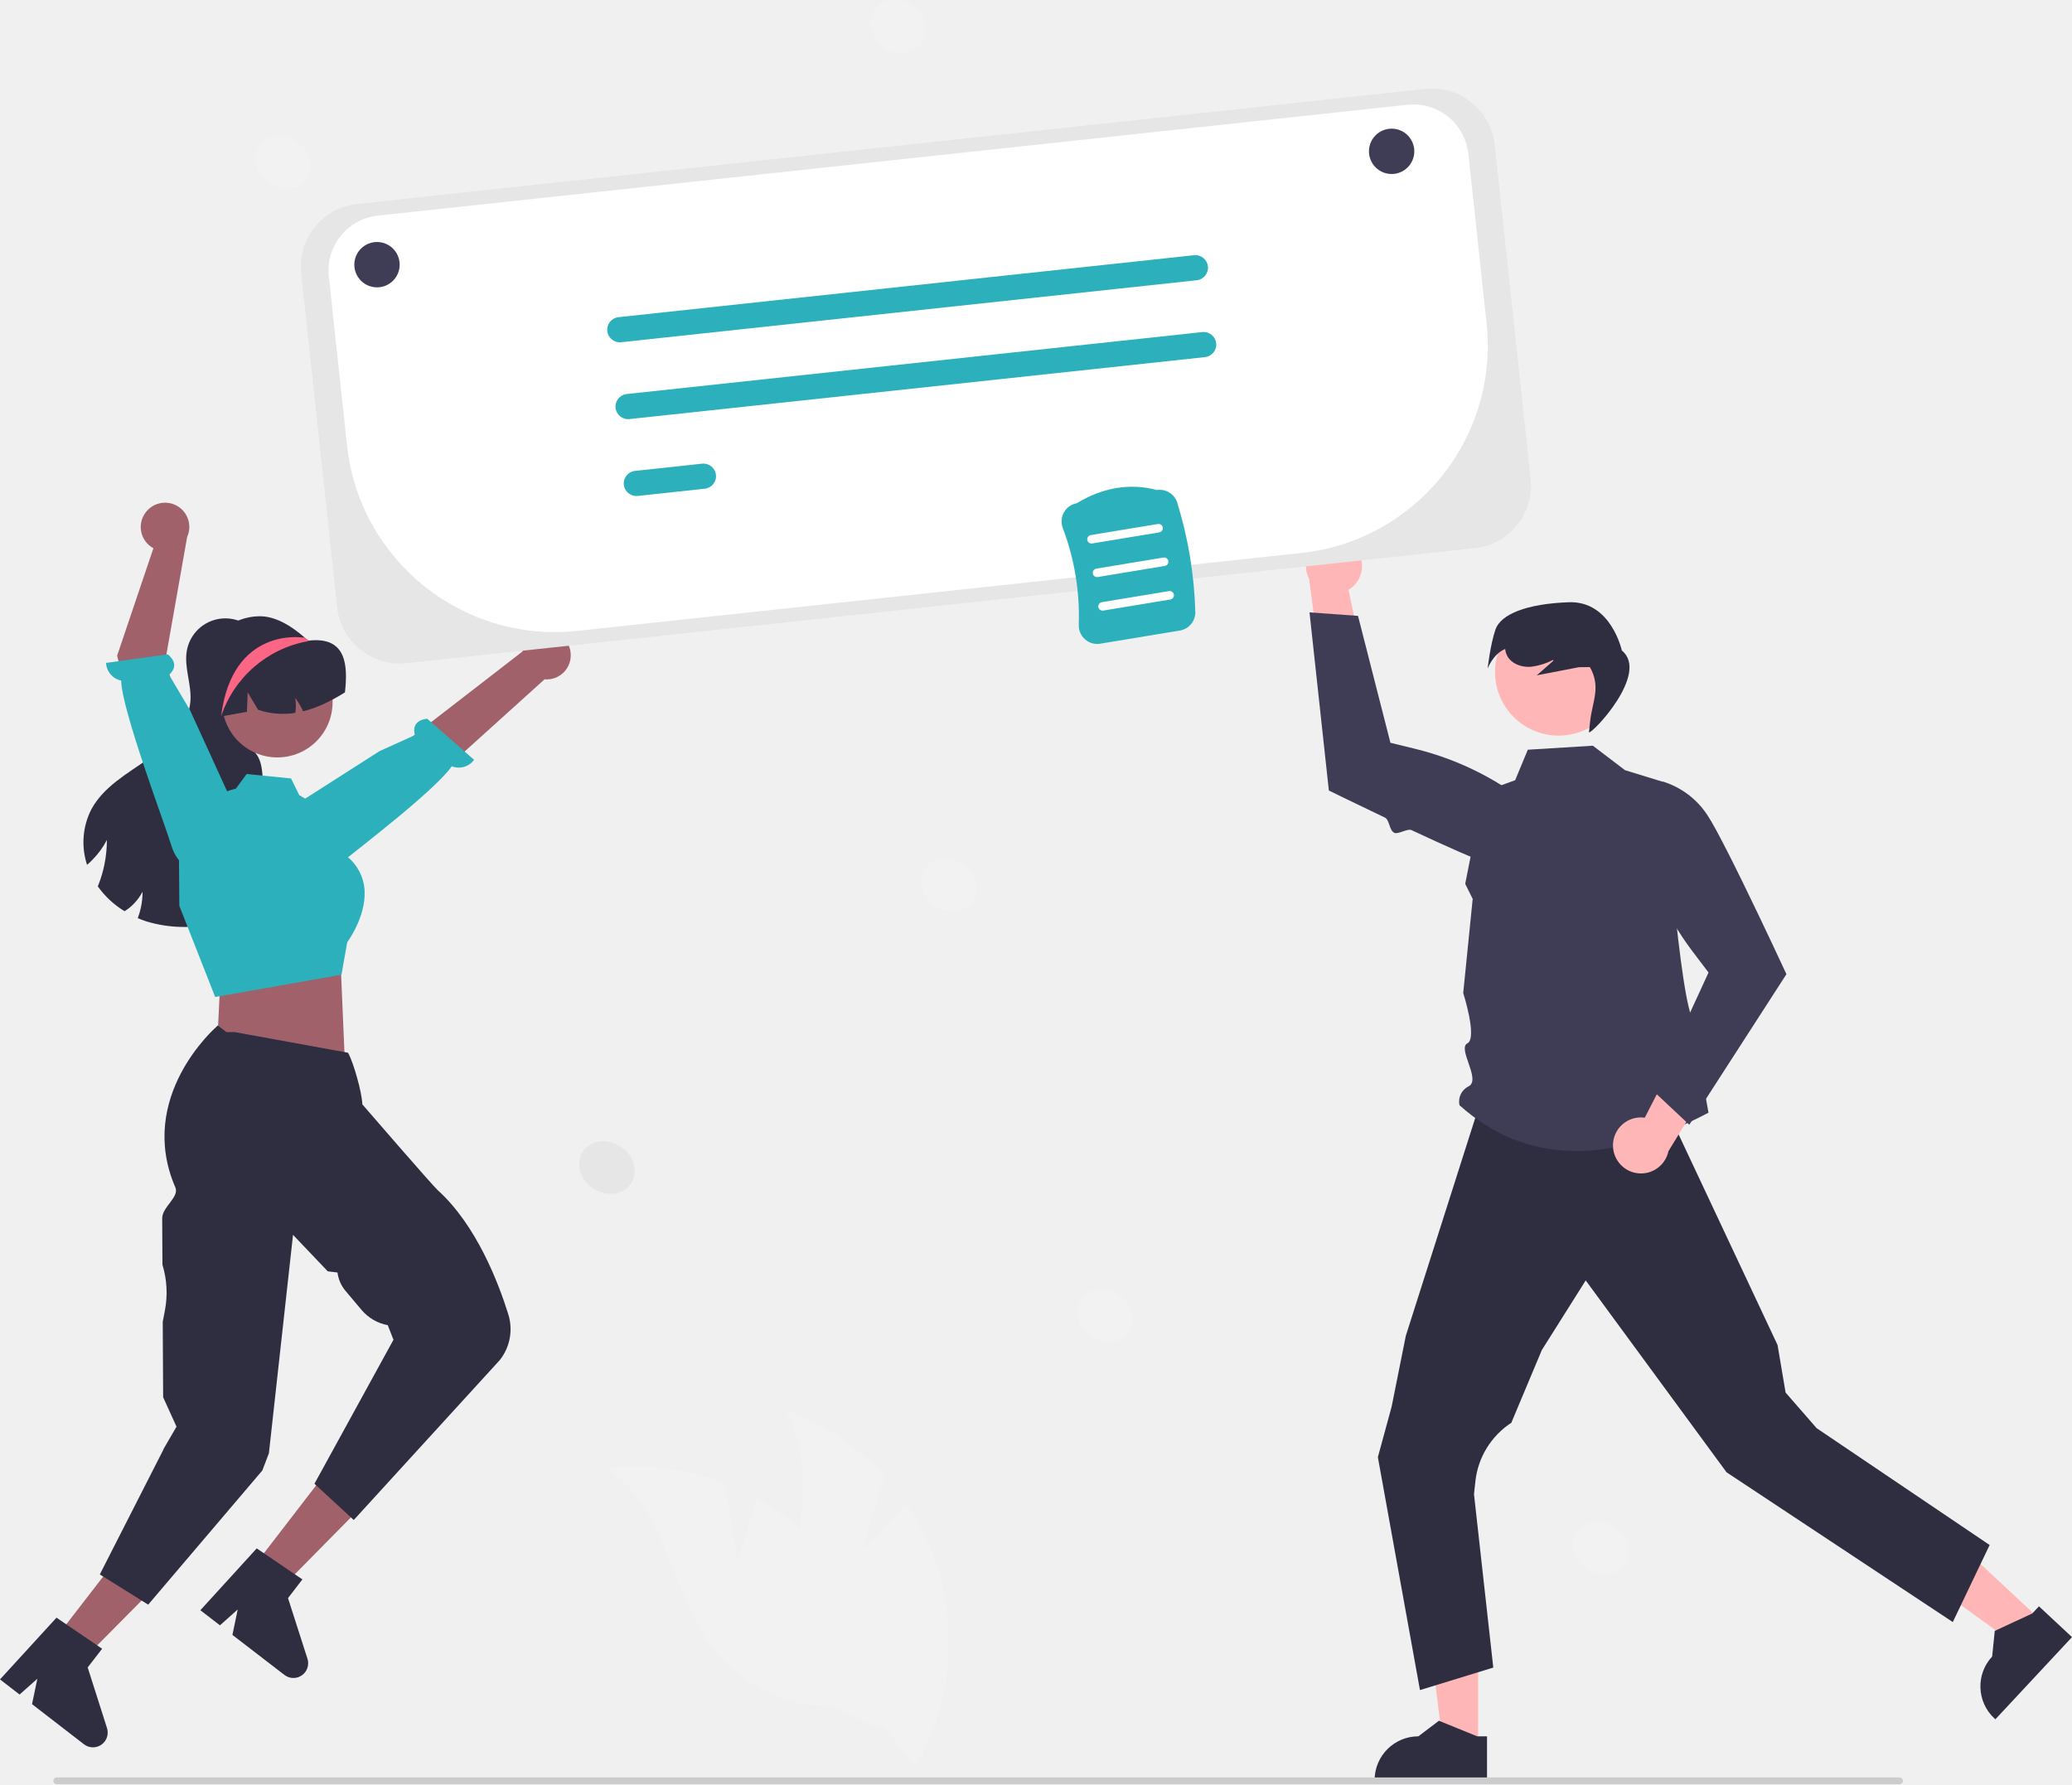
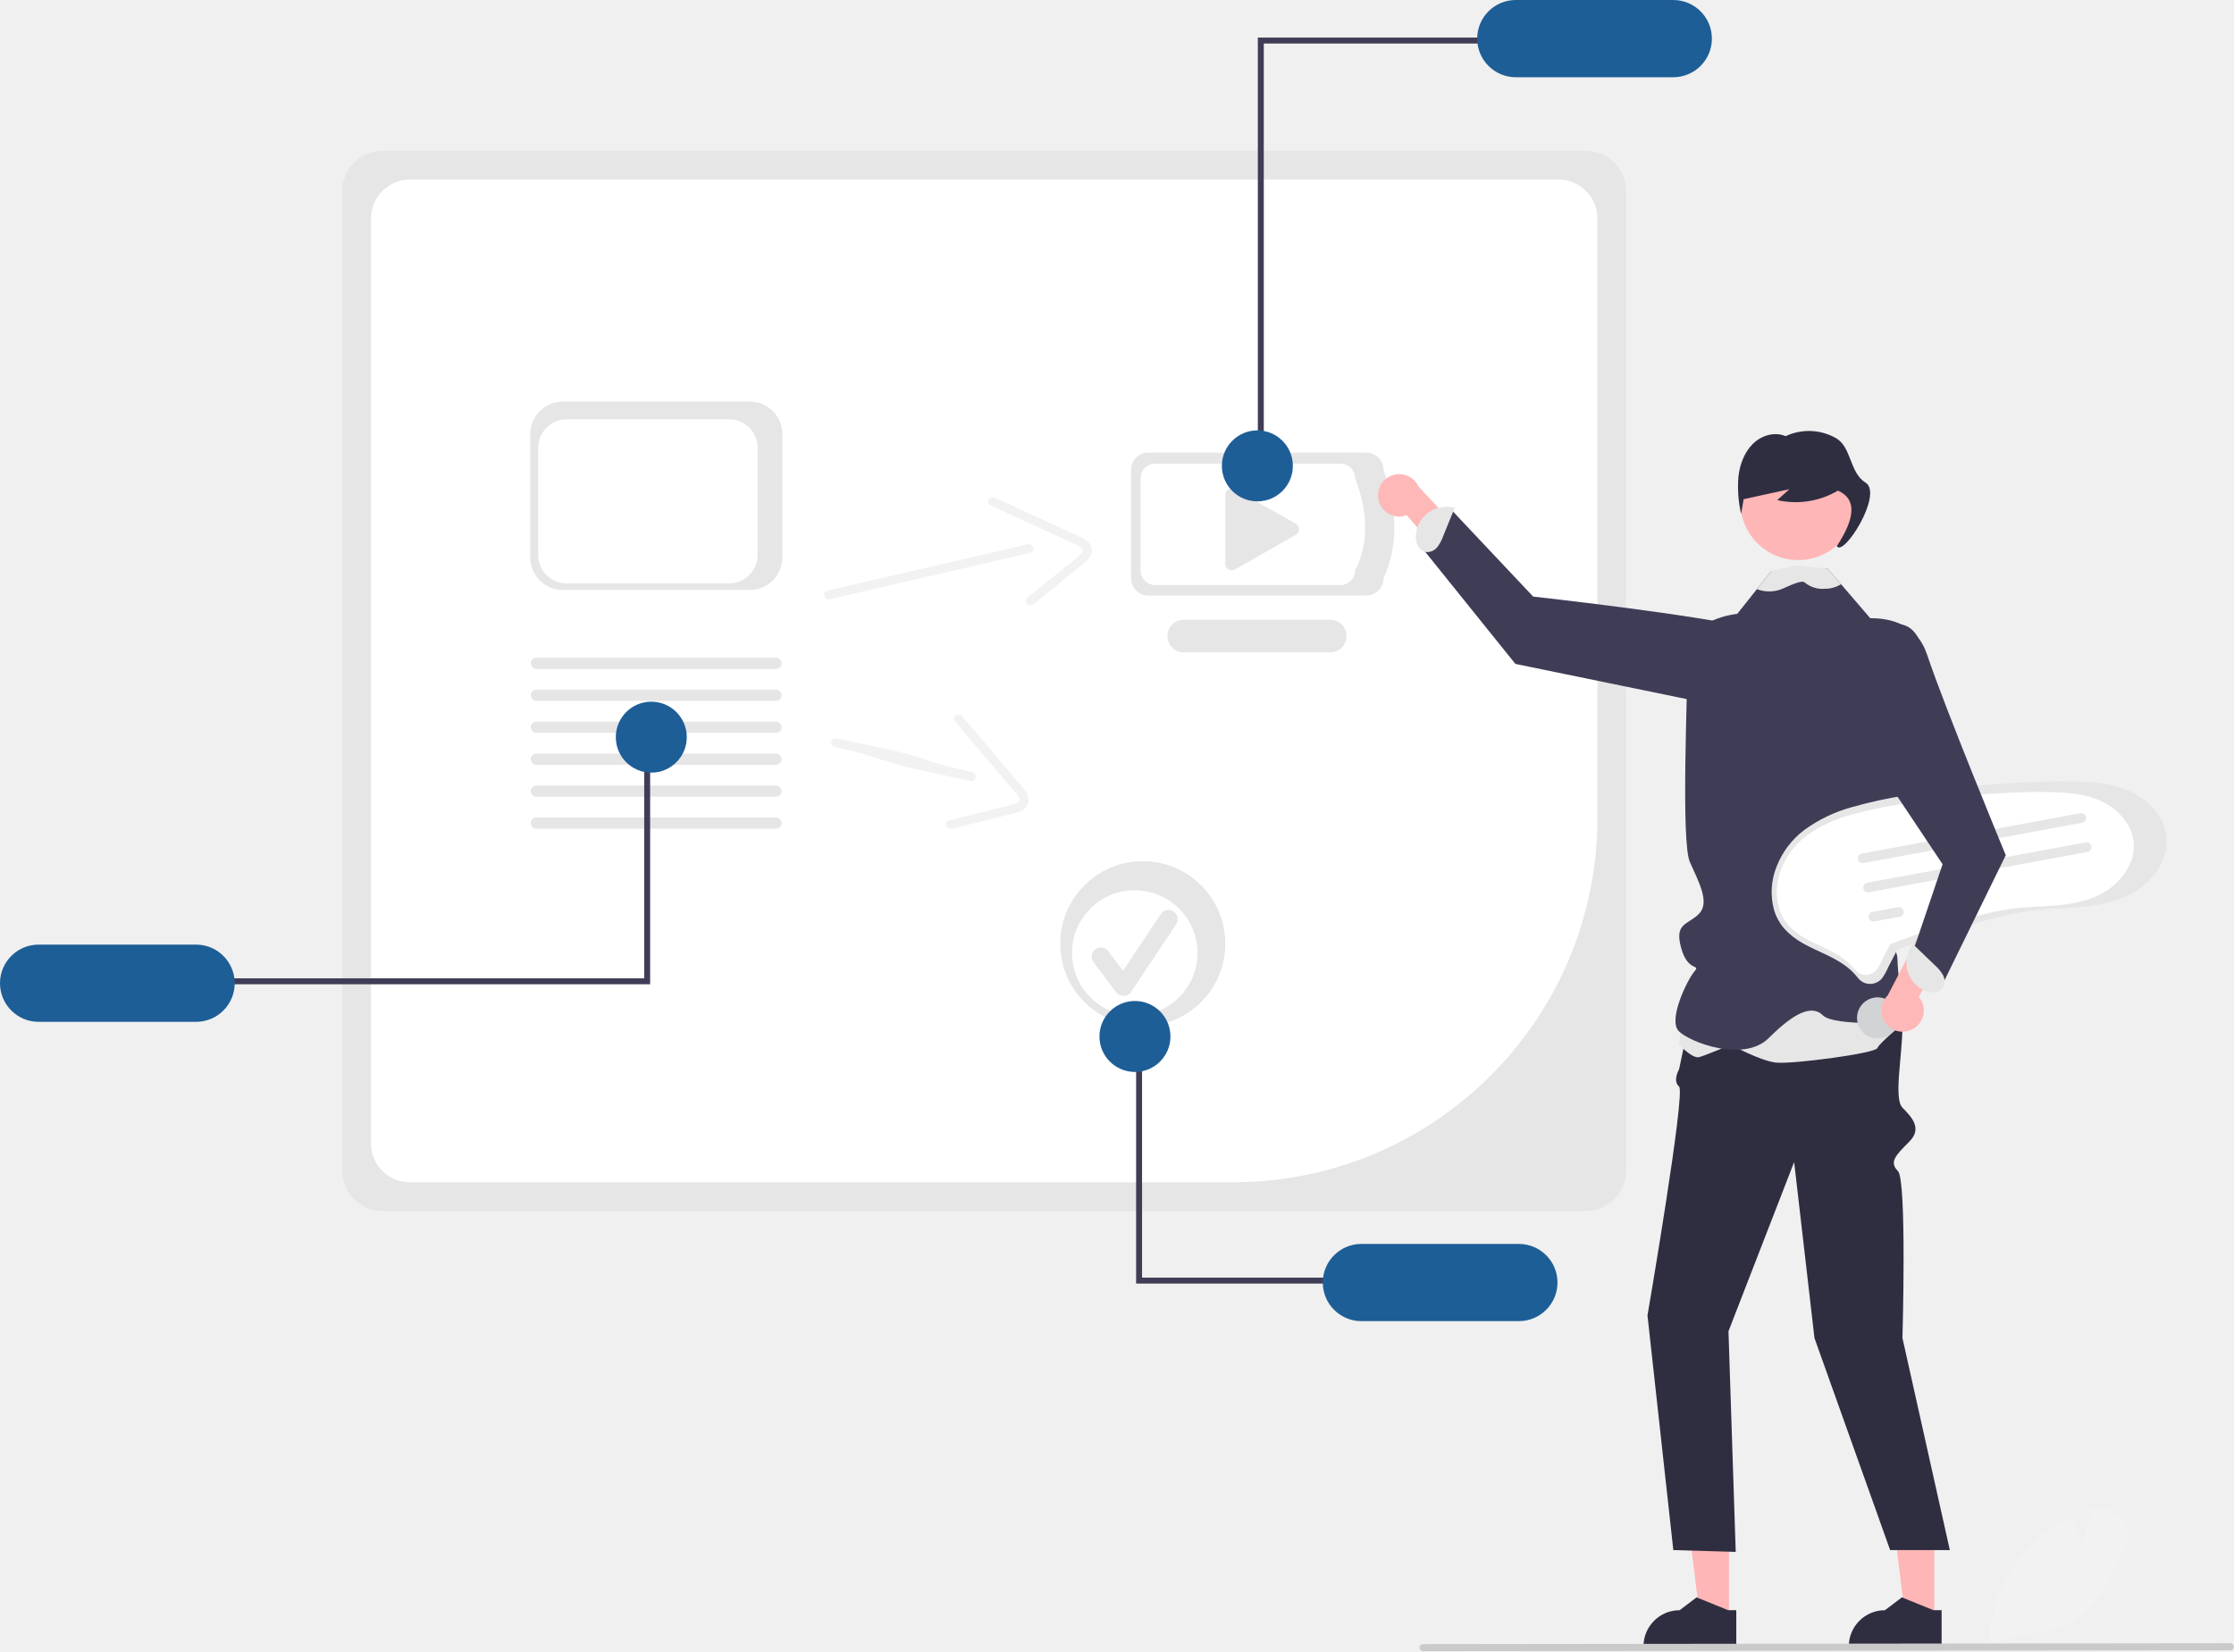
- <svg xmlns="http://www.w3.org/2000/svg" id="currentIllo" data-name="Layer 1" width="731.077" height="629.614" viewBox="0 0 731.077 629.614" class="injected-svg DownloadModal__ImageFile-sc-p17csy-5 iIfSkb grid_media">
-   <path d="M538.567,682.174l7.985-26.005A87.77,87.77,0,0,0,511.468,632.663c13.124,21.743.407,50.108,5.706,74.946a52.794,52.794,0,0,0,28.277,35.978l12.117,15.014a88.466,88.466,0,0,0,6.502-73.787,85.453,85.453,0,0,0-9.894-19.018C546.976,674.261,538.567,682.174,538.567,682.174Z" transform="translate(-234.4615 -135.193)" fill="#f2f2f2" />
-   <path d="M494.662,685.496,490.211,658.66a87.77,87.77,0,0,0-41.885-5.392c21.444,13.608,22.711,44.667,38.532,64.535A52.794,52.794,0,0,0,528.213,737.394l17.541,8.034a88.466,88.466,0,0,0-27.088-68.942,85.453,85.453,0,0,0-17.337-12.609C498.659,674.664,494.662,685.496,494.662,685.496Z" transform="translate(-234.4615 -135.193)" fill="#f2f2f2" />
-   <polygon points="521.537 616.734 509.237 616.733 503.386 569.293 521.539 569.294 521.537 616.734" fill="#ffb6b6" />
-   <path d="M759.135,763.849l-39.658-.001v-.502a15.437,15.437,0,0,1,15.436-15.436h.001l7.244-5.496,13.516,5.497,3.462 0Z" transform="translate(-234.4615 -135.193)" fill="#2f2e41" />
-   <polygon points="720.217 571.872 711.831 580.869 673.137 552.804 685.514 539.526 720.217 571.872" fill="#ffb6b6" />
-   <path d="M965.538,712.899l-27.04,29.01-.367-.342a15.437,15.437,0,0,1-.768-21.816l.001-.001.919-9.046,13.236-6.14,2.36-2.532Z" transform="translate(-234.4615 -135.193)" fill="#2f2e41" />
-   <path d="M936.479,680.403l-13,27.189L843.65,654.738l-11.613-15.823-38.079-51.882-15.479,24.561-10.771,25.675,0,0a28.302,28.302,0,0,0-12.675,20.654l-.493,4.546,6.806,61.182-25.868,7.943-14.856-82.19,4.856-17.81,5-25,25.174-79h67.364l38.638,82.242,2.824,16.758,10.955,12.573Z" transform="translate(-234.4615 -135.193)" fill="#2f2e41" />
-   <path d="M796.483,398.341l11.34,8.635,13.676,4.203s5.654,79.528,10.748,84.623.5,5.231,1.524,11.849,3.512,20.184,3.512,20.184c-34.387,18.203-64.032,18.691-87.845-2.609a5.931,5.931,0,0,1,3.236-6.695c4.432-2.352-4.086-13.328-.464-15.163s-1.472-17.755-1.472-17.755l3.342-33.216-2.64-5.31,6.443-32.489,11.18-4.083,4.466-10.76Z" transform="translate(-234.4615 -135.193)" fill="#3f3d56" />
-   <path d="M803.587,539.69a9.83,9.83,0,0,1,11.207-10.08l15.982-31.064,8.904,15.82L823.139,541.439a9.884,9.884,0,0,1-19.551-1.749Z" transform="translate(-234.4615 -135.193)" fill="#ffb6b6" />
-   <path d="M830.502,532.091l34.278-53.127-.113-.244c-.129-.28-7.892-17.045-15.413-32.4-1.158-2.365-2.311-4.696-3.429-6.928q-.724-1.445-1.426-2.83c-3.159-6.228-5.919-11.375-7.566-13.82a29.015,29.015,0,0,0-15.375-11.664l-.159-.041-.151.063a14.724,14.724,0,0,0-8.763,16.198,104.296,104.296,0,0,0,19.353,43.755l5.557,7.325-19.312,41.985Z" transform="translate(-234.4615 -135.193)" fill="#3f3d56" />
-   <path d="M712.628,328.445a9.83,9.83,0,0,1-2.359,14.888l7.146,34.195-16.879-6.683-4.198-31.448A9.884,9.884,0,0,1,712.628,328.445Z" transform="translate(-234.4615 -135.193)" fill="#ffb6b6" />
-   <path d="M696.505,351.296l6.826,62.857.242.119c.199.098,8.847,4.339,19.461,9.391,1.791.852,1.534,4.543,3.405,5.426,1.289.608,4.693-1.597,5.996-.988,11.602,5.426,23.334,10.702,28.01,12.131a29.015,29.015,0,0,0,19.289-.621l.149-.068.078-.144a14.724,14.724,0,0,0-3.392-18.101A104.296,104.296,0,0,0,733.982,399.492l-8.929-2.191-11.436-44.776Z" transform="translate(-234.4615 -135.193)" fill="#3f3d56" />
-   <circle cx="549.931" cy="237.156" r="22.431" fill="#ffb6b6" />
-   <path d="M762.123,357.318c1.845-5.367,11.027-9.089,25.914-9.606S806.699,364.738,806.699,364.738c9.938,8.062-10.612,29.645-11.606,28.868l.447-4.055c.74-6.717,3.885-11.958-.115-18.958l-3.841.044q-7.441,1.431-14.882,2.862l5.873-5.171-.166-.256a22.726,22.726,0,0,1-8.017,2.434c-3.157.186-6.607-1.071-8.119-3.848a6.466,6.466,0,0,1-.725-2.46c-4.257,1.701-6.203,6.948-6.203,6.948S760.278,362.685,762.123,357.318Z" transform="translate(-234.4615 -135.193)" fill="#2f2e41" />
-   <path d="M324.835,358.664a12.015,12.015,0,0,0-.981-1.099c.085-.117.171-.245.256-.363Z" transform="translate(-234.4615 -135.193)" fill="#2f2e41" />
-   <path d="M329.197,448.88c-3.669,6.517-10.997,10.154-18.261,11.936a45.628,45.628,0,0,1-24.821-.48c-1.024-.331-2.048-.715-3.04-1.141a26.191,26.191,0,0,0,1.131-3.893,26.702,26.702,0,0,0,.555-5.45,17.207,17.207,0,0,1-3.104,4.277,15.695,15.695,0,0,1-3.253,2.613,31.947,31.947,0,0,1-9.44-8.768c.16-.395.32-.789.469-1.184a42.552,42.552,0,0,0,1.835-6.336,43.324,43.324,0,0,0,.907-8.864,27.851,27.851,0,0,1-5.056,6.954,22.669,22.669,0,0,1-1.941,1.845,25.523,25.523,0,0,1,1.536-19.637c4.224-7.808,12.416-12.448,19.711-17.493,7.306-5.045,14.613-11.872,15.231-20.735.416-5.984-2.357-11.978-1.248-17.866a13.804,13.804,0,0,1,23.445-7.093c-4.139,5.866-8.256,11.936-9.93,18.911-1.707,7.104-.309,15.434,5.291,20.138,1.92,1.621,4.277,2.773,5.76,4.8,1.973,2.688,1.984,6.272,2.304,9.578.64,6.432,2.741,12.618,3.872,18.986C332.291,436.336,332.355,443.237,329.197,448.88Z" transform="translate(-234.4615 -135.193)" fill="#2f2e41" />
-   <polygon points="19.519 578.195 29.254 585.716 62.898 551.747 48.53 540.646 19.519 578.195" fill="#a0616a" />
-   <path d="M254.395,706.039l16.098,10.972-5.094,6.593,6.823,21.409a5.204,5.204,0,0,1-8.141,5.699l-18.32-14.156,1.881-8.961-6.272,5.569-6.907-5.337Z" transform="translate(-234.4615 -135.193)" fill="#2f2e41" />
-   <path d="M303.369,377.614a23.236,23.236,0,1,0,39.966-16.117l-.112-.111c-.186-.195-.372-.39-.567-.576a.009.009,0,0,1-.009-.009c-.242-.223-.483-.446-.734-.66-4.09-3.588-9.837-7.482-15.702-7.482C313.375,352.659,303.369,364.778,303.369,377.614Z" transform="translate(-234.4615 -135.193)" fill="#2f2e41" />
-   <path d="M435.811,365.681a8.511,8.511,0,0,1-9.217,9.24l-57.538,51.951-9.902-15.638,59.672-46.149a8.557,8.557,0,0,1,16.985.596Z" transform="translate(-234.4615 -135.193)" fill="#a0616a" />
-   <path d="M344.465,442.554s2.141,3.954,9.454-2.151c5.854-4.888,33.903-26.107,39.945-34.803a6.686,6.686,0,0,0,7.872-2.286L385.18,388.814c-4.954.57-4.847,3.898-4.332,5.787l-12.489,5.658-32.25,20.61,6.756,18.854Z" transform="translate(-234.4615 -135.193)" fill="#2cb1bc" />
-   <polygon points="78.761 343.789 77.555 349.532 76.531 370.716 121.615 373.194 120.215 340.612 115.845 333.432 78.761 343.789" fill="#a0616a" />
-   <circle cx="97.868" cy="247.797" r="19.484" fill="#a0616a" />
-   <path d="M297.738,454.858l-.12-16.196a25.776,25.776,0,0,1,19.962-25.124l.074-.017,3.853-5.191,15.653,1.566,2.869,5.864,11.343,6.754,4.367,14.039a16.602,16.602,0,0,1,7.174,11.119c1.483,9.471-5.148,18.946-5.937,20.033l-2.032,11.446-44.21,7.801-.359.045Z" transform="translate(-234.4615 -135.193)" fill="#2cb1bc" />
-   <path d="M356.173,379.517a66.428,66.428,0,0,1-7.061,3.893,40.632,40.632,0,0,1-7.701,2.784,26.617,26.617,0,0,0-2.773-4.725,17.184,17.184,0,0,1,.021,5.28,27.507,27.507,0,0,1-13.13-1.077l-3.669-6.154-.277,6.869c-3.04.555-6.069,1.077-9.109,1.621-.181.021-.363.064-.533.096-1.888-8.512.789-17.887,6.741-23.562a21.445,21.445,0,0,1,22.527-4.373c.48.192.971.405,1.44.629a.01.01,0,0,0,.011.011c.277.139.512.469.821.437C356.791,359.762,357.218,370.087,356.173,379.517Z" transform="translate(-234.4615 -135.193)" fill="#2f2e41" />
-   <polygon points="89.297 553.071 99.047 560.572 132.623 526.535 118.233 515.464 89.297 553.071" fill="#a0616a" />
-   <path d="M325.042,681.594,341.162,692.533l-5.081,6.603,6.866,21.395a5.204,5.204,0,0,1-8.129,5.715l-18.349-14.119,1.863-8.965-6.261,5.581-6.918-5.323Z" transform="translate(-234.4615 -135.193)" fill="#2f2e41" />
-   <path d="M292.12,646.722l-0-.127,4.621-7.963-4.718-10.365-.142-26.631.765-3.998a33.632,33.632,0,0,0-.872-16.158l0,0-.086-16.21c-.166-4.061,6.125-7.632,4.658-11.018-13.866-31.999,14.16-56.41,14.349-56.606l.573-.595,3.107,2.354,2.958.004,39.912,7.273.288.537c1.57,2.944,4.599,13.093,4.779,17.686,1.989,2.303,24.647,28.521,26.661,30.343,13.611,12.315,21.404,32.698,24.837,43.753a17.555,17.555,0,0,1-3.006,16.143L359.276,671.582l-13.866-12.8,27.881-50.805-2.01-5.155a15.843,15.843,0,0,1-9.237-5.366l-5.646-6.701a12.529,12.529,0,0,1-2.86-6.517l-3.424-.412L337.851,570.95l-8.508,77.052-2.313,6.087-40.284,47.359L269.679,690.781Z" transform="translate(-234.4615 -135.193)" fill="#2f2e41" />
-   <path d="M285.968,315.87a8.511,8.511,0,0,0,2.623,12.785l-12.809,37.922,10.46,40.187,16.866-7.625-10.408-30.312,7.787-44.122a8.557,8.557,0,0,0-14.519-8.835Z" transform="translate(-234.4615 -135.193)" fill="#a0616a" />
-   <path d="M301.407,439.876s-3.961,2.127-6.716-6.992c-2.206-7.301-17.216-46.94-17.486-57.526a6.686,6.686,0,0,1-5.321-6.236l21.8-3.017c3.825,3.198,1.908,5.92.439,7.215l7.425,12.577,15.519,33.953L304.297,438.389Z" transform="translate(-234.4615 -135.193)" fill="#2cb1bc" />
-   <path d="M312.468,388.005A39.634,39.634,0,0,1,342.982,361.488c.028-.009.121-.046.242-.102.074-.047.167-.093.26-.139-.279-.158-.548-.297-.827-.437a.009.009,0,0,1-.009-.009c-.242-.223-.483-.446-.734-.66l-.706.028S316.381,356.237,312.468,388.005Z" transform="translate(-234.4615 -135.193)" fill="#fd6584" />
-   <ellipse cx="624.318" cy="599.483" rx="8.857" ry="10.195" transform="translate(-455.0757 652.0179) rotate(-56.36398)" fill="#f2f2f2" />
-   <ellipse cx="569.318" cy="447.483" rx="8.857" ry="10.195" transform="translate(-353.0592 538.4215) rotate(-56.36398)" fill="#f2f2f2" />
-   <ellipse cx="799.318" cy="681.483" rx="8.857" ry="10.195" transform="translate(-445.2818 834.2972) rotate(-56.36398)" fill="#f2f2f2" />
-   <ellipse cx="334.318" cy="192.483" rx="8.857" ry="10.195" transform="translate(-245.583 229.0152) rotate(-56.36398)" fill="#f2f2f2" />
-   <ellipse cx="551.318" cy="144.483" rx="8.857" ry="10.195" transform="translate(-108.8191 388.2715) rotate(-56.36398)" fill="#f2f2f2" />
-   <ellipse cx="448.618" cy="547.197" rx="8.857" ry="10.195" transform="translate(-489.9215 482.4108) rotate(-56.36398)" fill="#e6e6e6" />
-   <path d="M904.729,764.807h-650.294a1.191,1.191,0,0,1,0-2.381h650.294a1.191,1.191,0,0,1,0,2.381Z" transform="translate(-234.4615 -135.193)" fill="#ccc" />
-   <path d="M375.47,369.355a22.24,22.24,0,0,1-22.045-19.831L340.73,231.618a22.23,22.23,0,0,1,19.701-24.455l376.954-40.588a22.23,22.23,0,0,1,24.456,19.7L774.536,304.181a22.231,22.231,0,0,1-19.701,24.456l-.054-.497.054.497L377.881,369.225A22.494,22.494,0,0,1,375.47,369.355Z" transform="translate(-234.4615 -135.193)" fill="#e6e6e6" />
-   <path d="M733.233,172.048a19.852,19.852,0,0,0-2.12.114L367.749,211.287a19.459,19.459,0,0,0-17.264,21.431l6.419,59.615a73.811,73.811,0,0,0,81.29,65.486L693.699,330.308A73.587,73.587,0,0,0,758.986,249.265l-6.443-59.838a19.463,19.463,0,0,0-19.31-17.378Z" transform="translate(-234.4615 -135.193)" fill="#fff" />
-   <path d="M656.714,234.09l-203.088,21.867a4.444,4.444,0,1,1-.952-8.838l203.088-21.867a4.444,4.444,0,1,1,.952,8.838Z" transform="translate(-234.4615 -135.193)" fill="#2cb1bc" />
-   <path d="M659.634,261.213l-203.088,21.867a4.444,4.444,0,0,1-.952-8.838l203.088-21.867a4.444,4.444,0,0,1,.952,8.838Z" transform="translate(-234.4615 -135.193)" fill="#2cb1bc" />
-   <path d="M483.133,307.654l-23.667,2.548a4.444,4.444,0,0,1-.952-8.838l23.667-2.548a4.444,4.444,0,1,1,.952,8.838Z" transform="translate(-234.4615 -135.193)" fill="#2cb1bc" />
-   <circle cx="133.018" cy="93.4" r="8" fill="#3f3d56" />
-   <circle cx="491.018" cy="53.4" r="8" fill="#3f3d56" />
-   <path d="M617.323,360.829a6.587,6.587,0,0,1-2.236-5.196,87.659,87.659,0,0,0-5.63-34.077,6.587,6.587,0,0,1,.446-5.639,6.439,6.439,0,0,1,4.449-3.13c9.299-5.611,18.831-7.187,28.338-4.681a6.515,6.515,0,0,1,7.163,4.491,144.983,144.983,0,0,1,6.365,38.525,6.514,6.514,0,0,1-5.446,6.575l-28.133,4.648A6.438,6.438,0,0,1,617.323,360.829Z" transform="translate(-234.4615 -135.193)" fill="#2cb1bc" />
-   <path d="M619.821,326.974l23.679-3.912a1.5,1.5,0,1,0-.489-2.96l-23.679,3.912a1.5,1.5,0,0,0,.489,2.96Z" transform="translate(-234.4615 -135.193)" fill="#fff" />
-   <path d="M621.777,338.813l23.679-3.912a1.5,1.5,0,0,0-.489-2.96l-23.679,3.912a1.5,1.5,0,1,0,.489,2.96Z" transform="translate(-234.4615 -135.193)" fill="#fff" />
-   <path d="M623.733,350.653l23.679-3.912a1.5,1.5,0,0,0-.489-2.96l-23.679,3.912a1.5,1.5,0,1,0,.489,2.96Z" transform="translate(-234.4615 -135.193)" fill="#fff" />
+ <svg xmlns="http://www.w3.org/2000/svg" data-name="Layer 1" width="751.951" height="555.868" viewBox="0 0 751.951 555.868">
+   <path d="M757.765,579.763H352.83a13.625,13.625,0,0,1-13.609-13.609V236.431a13.625,13.625,0,0,1,13.609-13.609H757.765a13.625,13.625,0,0,1,13.609,13.609V566.154A13.625,13.625,0,0,1,757.765,579.763Z" transform="translate(-224.0247 -172.0659)" fill="#e6e6e6" />
+   <path d="M362.011,232.509a13.124,13.124,0,0,0-13.109,13.109V556.975a13.124,13.124,0,0,0,13.109,13.108H639.174a122.66,122.66,0,0,0,122.521-122.521V245.618a13.124,13.124,0,0,0-13.109-13.109Z" transform="translate(-224.0247 -172.0659)" fill="#fff" />
+   <path d="M683.925,372.54H610.5a5.782,5.782,0,0,1-5.776-5.776V330.219a5.782,5.782,0,0,1,5.776-5.776h73.424a5.782,5.782,0,0,1,5.776,5.776c4.543,12.932,5.189,25.221,0,36.545A5.782,5.782,0,0,1,683.925,372.54Z" transform="translate(-224.0247 -172.0659)" fill="#e6e6e6" />
+   <path d="M675.226,369.008H612.845a4.913,4.913,0,0,1-4.907-4.907V333.052a4.913,4.913,0,0,1,4.907-4.907h62.382a4.913,4.913,0,0,1,4.907,4.907c4.21,11.058,4.887,21.521,0,31.049A4.913,4.913,0,0,1,675.226,369.008Z" transform="translate(-224.0247 -172.0659)" fill="#fff" />
+   <path d="M671.862,391.683H622.4a5.488,5.488,0,0,1-.02-10.975h49.482a5.488,5.488,0,0,1,0,10.975Z" transform="translate(-224.0247 -172.0659)" fill="#e6e6e6" />
+   <path d="M638.606,336.528a2.153,2.153,0,0,0-2.146,2.149v23.261a2.145,2.145,0,0,0,3.208,1.864l20.531-11.707a2.144,2.144,0,0,0-.01-3.733l-20.53-11.555A2.142,2.142,0,0,0,638.606,336.528Z" transform="translate(-224.0247 -172.0659)" fill="#e6e6e6" />
+   <path d="M938.139,683.43a9.168,9.168,0,0,0-9.789-3.129l-.384.114-3.447,13.459c-.516-2.006-1.622-6.534-2.318-10.966l-.06-.366-.342.15a46.75,46.75,0,0,0-10.084,6.078A48.361,48.361,0,0,0,893.631,725.188l-.006.258-.006.162.456-.162,9.795-3.501a29.241,29.241,0,0,0,23.578-8.792c3.958-4.174,6.672-9.543,9.297-14.738.769-1.513,1.555-3.075,2.36-4.576A9.319,9.319,0,0,0,938.139,683.43Z" transform="translate(-224.0247 -172.0659)" fill="#f2f2f2" />
+   <path d="M687.995,340.212a7.098,7.098,0,0,0,9.517,5.28l29.275,34.056,3.706-12.572-29.023-31.157a7.136,7.136,0,0,0-13.474,4.393Z" transform="translate(-224.0247 -172.0659)" fill="#ffb8b8" />
+   <polygon points="581.955 545.239 572.267 545.239 567.658 507.87 581.957 507.87 581.955 545.239" fill="#ffb6b6" />
+   <path d="M805.721,714.141l-10.344-4.207-.296-.122-5.711,4.329a12.161,12.161,0,0,0-12.159,12.159v.395h31.237V714.141Z" transform="translate(-224.0247 -172.0659)" fill="#2f2e41" />
+   <polygon points="651.067 545.239 641.379 545.239 636.77 507.87 651.069 507.87 651.067 545.239" fill="#ffb6b6" />
+   <path d="M874.833,714.141l-10.344-4.207-.296-.122-5.711,4.329a12.161,12.161,0,0,0-12.159,12.159v.395h31.237V714.141Z" transform="translate(-224.0247 -172.0659)" fill="#2f2e41" />
+   <path d="M852.226,494.155s12.152,12.642,12.152,23.029-3.038,24.65,0,27.772,6.835,6.919,2.278,11.476-6.835,6.835-3.797,9.873,1.519,56.201,1.519,56.201L880.327,693.897H860.234l-25.475-71.391-6.835-59.239-22.105,56.96,2.441,74.282-21.006-.613-8.695-78.985s12.911-75.134,10.633-77.06,0-5.813,0-5.813l6.076-28.77Z" transform="translate(-224.0247 -172.0659)" fill="#2f2e41" />
+   <path d="M828.435,404.522s4.132-16.282-14.904-20.95-73.449-10.665-73.449-10.665l-27.499-29.18-9.318,13.532,30.827,38.308,73.043,15.003Z" transform="translate(-224.0247 -172.0659)" fill="#3f3d56" />
+   <path d="M707.794,356.262a12.889,12.889,0,0,0,1.979-3.665l3.944-9.69-1.024-.043a10.23,10.23,0,0,0-12.095,9.316,6.661,6.661,0,0,0,.644,3.621,3.947,3.947,0,0,0,2.891,2.12A4.364,4.364,0,0,0,707.794,356.262Z" transform="translate(-224.0247 -172.0659)" fill="#e6e6e6" />
+   <path d="M791.388,507.149l-2.278,16.516s4.557,4.894,6.835,4.282,10.633-4.173,10.633-4.173,9.873,5.396,15.189,6.008,33.417-3.059,34.176-4.894,9.587-9.019,9.587-9.019l-3.511-20.955Z" transform="translate(-224.0247 -172.0659)" fill="#e6e6e6" />
+   <path d="M865.383,449.369s-1.929,15.926-.41,17.392c1.519,1.458-1.519,10.686-4.557,16.762s2.278,6.835,2.278,11.392,2.278,21.265,2.278,21.265-23.544,1.519-27.341-2.278-9.873-.759-18.227,7.595-26.498,1.519-30.295-2.278,2.954-17.468,5.233-20.118-2.195.418-4.473-7.982,2.195-7.595,5.992-11.392,0-10.633-3.038-17.468-.759-57.72-.759-69.871,16.708-13.671,16.708-13.671l6.615-8.316,4.861-6.114,9.524-.38.251-.008,9.212-.372,4.473,5.21,9.873,11.498,11.392,2.278c9.114,3.038,6.835,22.025,6.835,22.025Z" transform="translate(-224.0247 -172.0659)" fill="#3f3d56" />
+   <circle cx="605.277" cy="169.023" r="19.522" fill="#ffb6b6" />
+   <path d="M851.938,334.521c-5.37-3.293-4.682-11.903-9.855-14.91a18.424,18.424,0,0,0-17.032-.715c-3.644-1.559-8.01-.315-10.925,2.5s-4.493,6.968-4.959,11.145a41.705,41.705,0,0,0,.894,12.526q.434-2.475.869-4.949l15.39-3.364q-2.044,1.836-4.087,3.672a27.956,27.956,0,0,0,20.437-3.196c6.7,3.004,5.486,9.749-.396,18.701C844.551,359.729,858.056,338.274,851.938,334.521Z" transform="translate(-224.0247 -172.0659)" fill="#2f2e41" />
+   <path d="M843.708,368.736a1.542,1.542,0,0,1-.137.099,10.227,10.227,0,0,1-5.324,1.443,9.414,9.414,0,0,1-6.782-2.127c-.995-.942-4.952,1.048-7.549,2.149a11.46,11.46,0,0,1-8.529.099l4.861-6.114,8.011-1.776h2l8.976,1.017Z" transform="translate(-224.0247 -172.0659)" fill="#e6e6e6" />
+   <path d="M974.791,727.627l-271.75.307a1.191,1.191,0,1,1-.012-2.381h.012l271.75-.307a1.191,1.191,0,0,1,0,2.381Z" transform="translate(-224.0247 -172.0659)" fill="#cacaca" />
+   <polygon points="425.383 155.694 423.383 155.694 423.383 12.651 502.04 12.651 502.04 14.651 425.383 14.651 425.383 155.694" fill="#3f3d56" />
+   <path d="M787.237,172.066h-53a13,13,0,1,0,0,26h53a13,13,0,0,0,0-26Z" transform="translate(-224.0247 -172.0659)" fill="#1e5e97" />
+   <circle cx="423.223" cy="156.834" r="11.946" fill="#1e5e97" />
+   <path d="M503.297,373.788,555.703,361.661l15.042-3.481c1.882-.435,1.1-3.332-.782-2.897l-52.406,12.127-15.043,3.481c-1.882.435-1.1,3.332.782,2.897Z" transform="translate(-224.0247 -172.0659)" fill="#f2f2f2" />
+   <path d="M557.413,342.206l28.055,12.905a9.289,9.289,0,0,1,2.655,1.437c.774.758.211,1.488-.421,2.149a63.263,63.263,0,0,1-5.971,4.929l-11.952,9.717c-1.5,1.22.617,3.348,2.103,2.14l10.41-8.463,5.205-4.232c1.475-1.199,3.27-2.422,3.862-4.332,1.245-4.013-3.668-5.608-6.399-6.864l-12.217-5.62L558.94,339.623c-1.74-.8-3.281,1.776-1.528,2.583Z" transform="translate(-224.0247 -172.0659)" fill="#f2f2f2" />
+   <path d="M944.566,440.449c-4.998-3.389-11.07-4.648-17.005-5.075a182.41,182.41,0,0,0-20.252.024q-10.51.416-20.977,1.521-10.452,1.106-20.817,2.899a153.828,153.828,0,0,0-18.331,4.012,49.195,49.195,0,0,0-15.852,7.655,28.072,28.072,0,0,0-9.315,12.325,22.891,22.891,0,0,0-.899,14.456,17.234,17.234,0,0,0,3.408,6.331,23.744,23.744,0,0,0,6.348,5.026c4.958,2.831,10.576,4.533,15.06,8.158a21.29,21.29,0,0,1,3.215,3.197,5.835,5.835,0,0,0,2.583,2.032,5.275,5.275,0,0,0,5.668-1.459,19.189,19.189,0,0,0,2.231-3.966l2.366-4.564a6.382,6.382,0,0,1,.591-1.141c.177-.211-.14.004-.079-.051.033-.031.102-.03.14-.054a3.427,3.427,0,0,1,.611-.234q3.282-1.251,6.594-2.425c8.149-2.904,16.397-5.581,24.774-7.75a119.875,119.875,0,0,1,13.096-2.74c5.716-.814,11.518-.72,17.26-1.276,6.182-.599,12.56-1.85,17.862-5.254a23.193,23.193,0,0,0,9.602-11.493,16.08,16.08,0,0,0,.801-7.116C952.56,448.052,949.01,443.462,944.566,440.449Z" transform="translate(-224.0247 -172.0659)" fill="#e6e6e6" />
+   <path d="M934.337,443.503c-4.517-3.062-10.004-4.2-15.367-4.586a164.839,164.839,0,0,0-18.301.022q-9.497.376-18.956,1.374-9.445 1-18.811,2.62a139.01,139.01,0,0,0-16.565,3.626A44.456,44.456,0,0,0,832.011,453.476a25.368,25.368,0,0,0-8.418,11.138,20.686,20.686,0,0,0-.813,13.063,15.574,15.574,0,0,0,3.079,5.721,21.457,21.457,0,0,0,5.737,4.542c4.48,2.558,9.557,4.097,13.609,7.372a19.239,19.239,0,0,1,2.906,2.889,5.273,5.273,0,0,0,2.334,1.836,4.767,4.767,0,0,0,5.122-1.319,17.341,17.341,0,0,0,2.016-3.584l2.138-4.124a5.767,5.767,0,0,1,.534-1.031c.16-.191-.126.004-.072-.046.03-.028.092-.027.126-.049a3.097,3.097,0,0,1,.552-.212q2.966-1.131,5.959-2.191c7.364-2.625,14.817-5.044,22.388-7.003a108.324,108.324,0,0,1,11.835-2.476c5.165-.736,10.409-.65,15.597-1.153,5.586-.541,11.351-1.672,16.141-4.748a20.959,20.959,0,0,0,8.677-10.386,14.531,14.531,0,0,0,.724-6.43C941.561,450.373,938.352,446.226,934.337,443.503Z" transform="translate(-224.0247 -172.0659)" fill="#fff" />
+   <path d="M924.877,449.033,851.276,462.607a1.628,1.628,0,1,1-.6-3.201l.01-.002,73.601-13.575a1.628,1.628,0,1,1,.591,3.203Z" transform="translate(-224.0247 -172.0659)" fill="#e6e6e6" />
+   <path d="M926.69,458.862,853.089,472.437a1.628,1.628,0,1,1-.6-3.201l.01-.002,73.601-13.575a1.628,1.628,0,1,1,.591,3.203Z" transform="translate(-224.0247 -172.0659)" fill="#e6e6e6" />
+   <path d="M863.479,480.684l-8.577,1.582a1.628,1.628,0,0,1-.591-3.203l8.577-1.582a1.628,1.628,0,0,1,.591,3.203Z" transform="translate(-224.0247 -172.0659)" fill="#e6e6e6" />
+   <circle cx="856.01" cy="514.742" r="6.921" transform="translate(-303.1895 -8.26639) rotate(-10.45006)" fill="#d1d3d4" />
+   <path d="M476.366,370.688H413.5a11.021,11.021,0,0,1-11.008-11.008V318.248a11.021,11.021,0,0,1,11.008-11.008h62.866A11.021,11.021,0,0,1,487.374,318.248v41.433A11.021,11.021,0,0,1,476.366,370.688Z" transform="translate(-224.0247 -172.0659)" fill="#e6e6e6" />
+   <path d="M469.457,368.456H414.744a9.592,9.592,0,0,1-9.58-9.58V322.817a9.592,9.592,0,0,1,9.58-9.58h54.713a9.592,9.592,0,0,1,9.58,9.58V358.876A9.592,9.592,0,0,1,469.457,368.456Z" transform="translate(-224.0247 -172.0659)" fill="#fff" />
+   <path d="M485.221,408.017H404.555a1.882,1.882,0,0,1,0-3.764h80.666a1.882,1.882,0,0,1,0,3.764Z" transform="translate(-224.0247 -172.0659)" fill="#e6e6e6" />
+   <path d="M485.221,397.261H404.555a1.882,1.882,0,0,1,0-3.764h80.666a1.882,1.882,0,0,1,0,3.764Z" transform="translate(-224.0247 -172.0659)" fill="#e6e6e6" />
+   <path d="M485.221,418.772H404.555a1.882,1.882,0,1,1,0-3.764h80.666a1.882,1.882,0,1,1,0,3.764Z" transform="translate(-224.0247 -172.0659)" fill="#e6e6e6" />
+   <path d="M485.221,429.527H404.555a1.882,1.882,0,1,1,0-3.764h80.666a1.882,1.882,0,1,1,0,3.764Z" transform="translate(-224.0247 -172.0659)" fill="#e6e6e6" />
+   <path d="M485.221,440.283H404.555a1.882,1.882,0,1,1,0-3.764h80.666a1.882,1.882,0,1,1,0,3.764Z" transform="translate(-224.0247 -172.0659)" fill="#e6e6e6" />
+   <path d="M485.221,451.038H404.555a1.882,1.882,0,0,1,0-3.764h80.666a1.882,1.882,0,0,1,0,3.764Z" transform="translate(-224.0247 -172.0659)" fill="#e6e6e6" />
+   <polygon points="216.83 254.306 218.83 254.306 218.83 331.349 74.173 331.349 74.173 329.349 216.83 329.349 216.83 254.306" fill="#3f3d56" />
+   <path d="M237.025,516.066h53a13,13,0,0,0,0-26h-53a13,13,0,0,0,0,26Z" transform="translate(-224.0247 -172.0659)" fill="#1e5e97" />
+   <circle cx="219.223" cy="248.166" r="11.946" fill="#1e5e97" />
+   <path d="M504.992,423.551c17.539,3.728,13.077,4.455,30.616,8.183l15.103,3.21c1.889.402,2.406-2.554.516-2.956-17.539-3.728-13.077-4.455-30.616-8.183l-15.103-3.21c-1.889-.402-2.407,2.554-.516,2.956Z" transform="translate(-224.0247 -172.0659)" fill="#f2f2f2" />
+   <path d="M545.388,414.829l19.961,23.563a9.288,9.288,0,0,1,1.798,2.425c.381,1.015-.439,1.437-1.291,1.769A63.258,63.258,0,0,1,558.36,444.525l-14.941,3.748c-1.876.471-.858,3.295,1,2.829l13.013-3.265,6.507-1.632c1.843-.462,3.987-.812,5.332-2.292,2.826-3.109-.951-6.633-2.894-8.927L557.685,424.726l-9.819-11.591c-1.238-1.461-3.724.222-2.477,1.694Z" transform="translate(-224.0247 -172.0659)" fill="#f2f2f2" />
+   <circle cx="384.653" cy="317.695" r="27.78" fill="#e6e6e6" />
+   <circle cx="381.945" cy="320.814" r="21.119" fill="#fff" />
+   <path d="M602.18,507.338a3.089,3.089,0,0,1-2.472-1.236l-7.579-10.105a3.09,3.09,0,1,1,4.942-3.71l.002.003,4.958,6.611,12.735-19.102a3.09,3.09,0,1,1,5.142,3.428l-15.158,22.736a3.091,3.091,0,0,1-2.485,1.375C602.237,507.338,602.209,507.338,602.18,507.338Z" transform="translate(-224.0247 -172.0659)" fill="#e6e6e6" />
+   <path d="M868.075,518.379a7.098,7.098,0,0,0,1.794-10.734l22.306-38.978-13.088.711L859.429,507.149a7.136,7.136,0,0,0,8.646,11.23Z" transform="translate(-224.0247 -172.0659)" fill="#ffb8b8" />
+   <path d="M842.951,381.753s23.624-7.595,29.7,10.633,26.501,67.593,26.501,67.593l-21.944,44.809-9.873-10.633,10.552-31.138-30.379-45.568Z" transform="translate(-224.0247 -172.0659)" fill="#3f3d56" />
+   <path d="M877.961,500.212a12.89,12.89,0,0,0-2.671-3.196l-7.538-7.255-.419.935a10.23,10.23,0,0,0,4.168,14.687,6.661,6.661,0,0,0,3.602.744,3.946,3.946,0,0,0,3.041-1.899A4.364,4.364,0,0,0,877.961,500.212Z" transform="translate(-224.0247 -172.0659)" fill="#e6e6e6" />
+   <polygon points="384.412 355.068 382.412 355.068 382.412 432.111 450.069 432.111 450.069 430.111 384.412 430.111 384.412 355.068" fill="#3f3d56" />
+   <path d="M748.267,603.828a13.012,13.012,0,0,0-13-13h-53a13,13,0,0,0,0,26h53A13.012,13.012,0,0,0,748.267,603.828Z" transform="translate(-224.0247 -172.0659)" fill="#1e5e97" />
+   <circle cx="382.019" cy="348.928" r="11.946" fill="#1e5e97" />
</svg>
